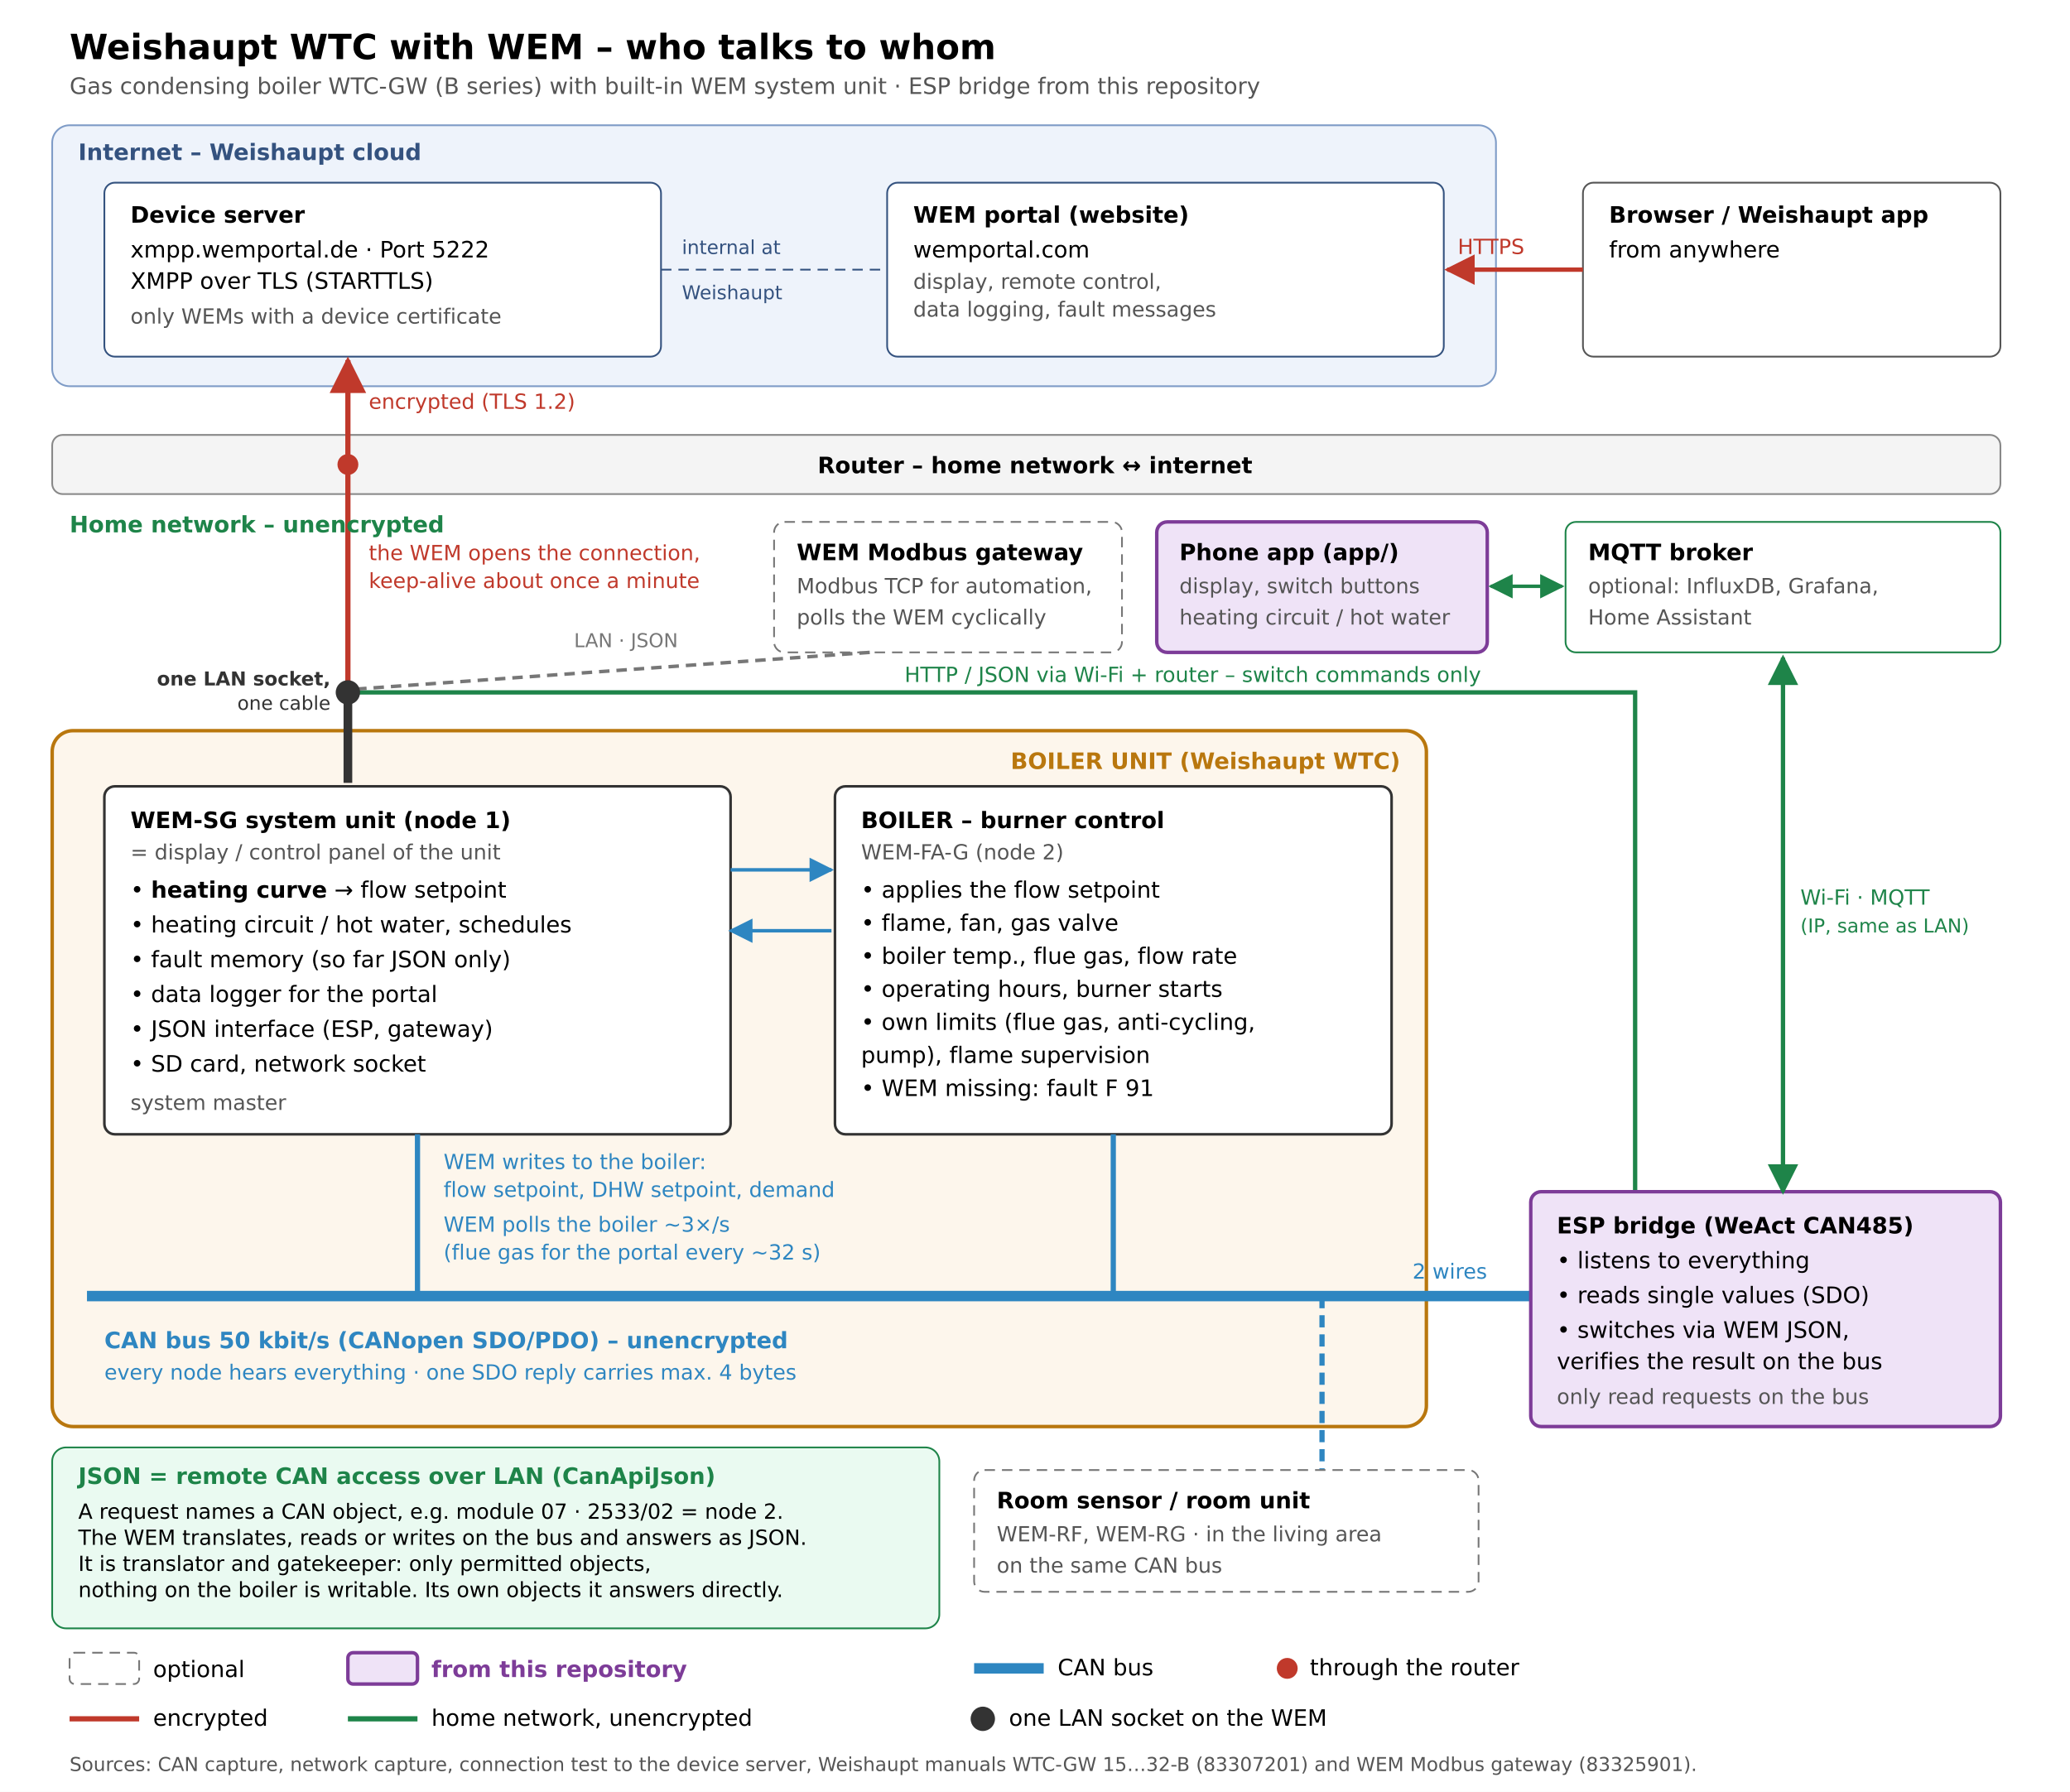
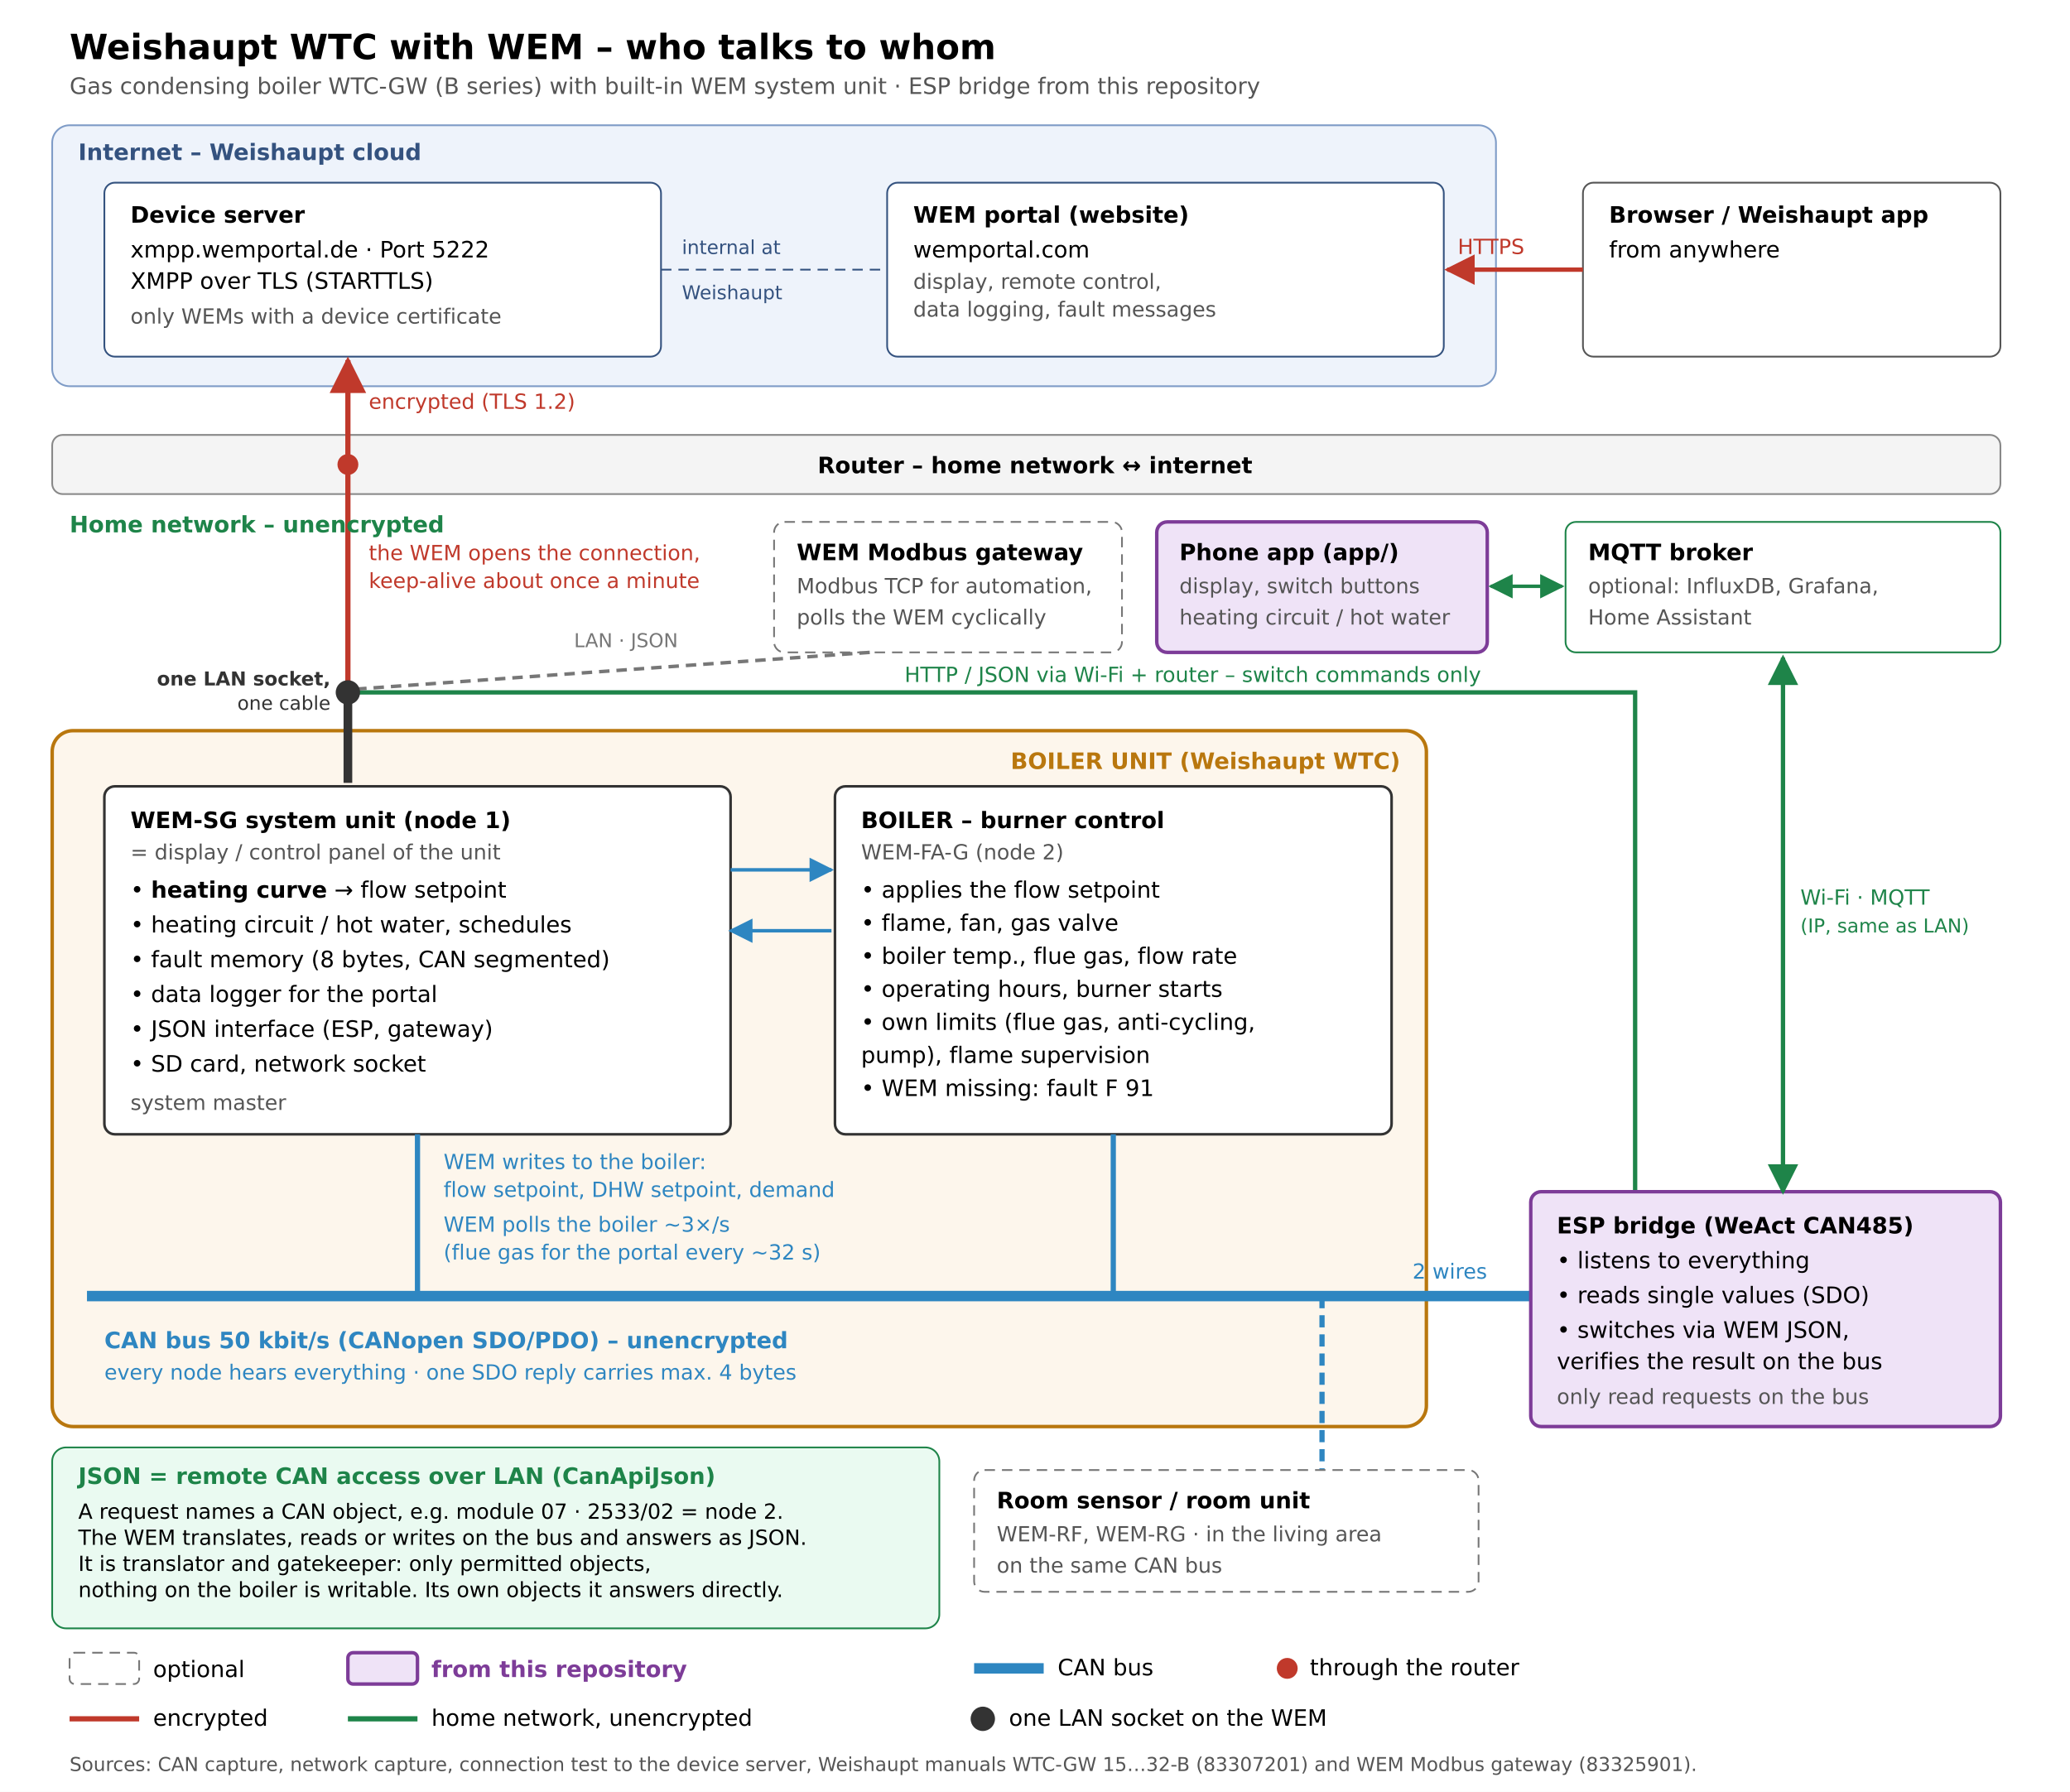
<svg xmlns="http://www.w3.org/2000/svg" width="1190" height="1030" viewBox="0 0 1190 1030" font-family="DejaVu Sans" font-size="13">
  <defs>
    <marker id="pr" viewBox="0 0 10 10" refX="9" refY="5" markerWidth="7" markerHeight="7" orient="auto-start-reverse">
      <path d="M0,0 L10,5 L0,10 z" fill="#c0392b" />
    </marker>
    <marker id="pg" viewBox="0 0 10 10" refX="9" refY="5" markerWidth="7" markerHeight="7" orient="auto-start-reverse">
      <path d="M0,0 L10,5 L0,10 z" fill="#1e8449" />
    </marker>
    <marker id="pb" viewBox="0 0 10 10" refX="9" refY="5" markerWidth="7" markerHeight="7" orient="auto-start-reverse">
      <path d="M0,0 L10,5 L0,10 z" fill="#2e86c1" />
    </marker>
  </defs>
  <rect width="1190" height="1030" fill="#fff" />
  <text x="40" y="34" font-size="20" font-weight="bold">Weishaupt WTC with WEM – who talks to whom</text>
  <text x="40" y="54" fill="#555">Gas condensing boiler WTC-GW (B series) with built-in WEM system unit · ESP bridge from this repository</text>
  <rect x="30" y="72" width="830" height="150" rx="10" fill="#eef3fb" stroke="#7f9cc7" />
  <text x="45" y="92" font-weight="bold" fill="#34527f">Internet – Weishaupt cloud</text>
  <rect x="60" y="105" width="320" height="100" rx="6" fill="#fff" stroke="#34527f" />
  <text x="75" y="128" font-weight="bold">Device server</text>
  <text x="75" y="148">xmpp.wemportal.de · Port 5222</text>
  <text x="75" y="166">XMPP over TLS (STARTTLS)</text>
  <text x="75" y="186" fill="#555" font-size="12">only WEMs with a device certificate</text>
  <rect x="510" y="105" width="320" height="100" rx="6" fill="#fff" stroke="#34527f" />
  <text x="525" y="128" font-weight="bold">WEM portal (website)</text>
  <text x="525" y="148">wemportal.com</text>
  <text x="525" y="166" fill="#555" font-size="12">display, remote control,</text>
  <text x="525" y="182" fill="#555" font-size="12">data logging, fault messages</text>
  <line x1="380" y1="155" x2="510" y2="155" stroke="#34527f" stroke-dasharray="6,4" />
  <text x="392" y="146" font-size="11" fill="#34527f">internal at</text>
  <text x="392" y="172" font-size="11" fill="#34527f">Weishaupt</text>
  <rect x="910" y="105" width="240" height="100" rx="6" fill="#fff" stroke="#555" />
  <text x="925" y="128" font-weight="bold">Browser / Weishaupt app</text>
  <text x="925" y="148">from anywhere</text>
  <line x1="910" y1="155" x2="832" y2="155" stroke="#c0392b" stroke-width="2.5" marker-end="url(#pr)" />
  <text x="838" y="146" fill="#c0392b" font-size="12">HTTPS</text>
  <rect x="30" y="250" width="1120" height="34" rx="6" fill="#f4f4f4" stroke="#888" />
  <text x="595" y="272" font-weight="bold" text-anchor="middle">Router – home network ↔ internet</text>
  <line x1="200" y1="398" x2="200" y2="207" stroke="#c0392b" stroke-width="3" marker-end="url(#pr)" />
  <circle cx="200" cy="267" r="6" fill="#c0392b" />
  <text x="212" y="235" fill="#c0392b" font-size="12">encrypted (TLS 1.2)</text>
  <text x="212" y="322" fill="#c0392b" font-size="12">the WEM opens the connection,</text>
  <text x="212" y="338" fill="#c0392b" font-size="12">keep-alive about once a minute</text>
  <text x="40" y="306" font-weight="bold" fill="#1e8449">Home network – unencrypted</text>
  <rect x="445" y="300" width="200" height="75" rx="6" fill="#fff" stroke="#777" stroke-dasharray="6,4" />
  <text x="458" y="322" font-weight="bold">WEM Modbus gateway</text>
  <text x="458" y="341" font-size="12" fill="#555">Modbus TCP for automation,</text>
  <text x="458" y="359" font-size="12" fill="#555">polls the WEM cyclically</text>
  <rect x="665" y="300" width="190" height="75" rx="6" fill="#efe3f7" stroke="#7d3c98" stroke-width="2" />
  <text x="678" y="322" font-weight="bold">Phone app (app/)</text>
  <text x="678" y="341" font-size="12" fill="#555">display, switch buttons</text>
  <text x="678" y="359" font-size="12" fill="#555">heating circuit / hot water</text>
  <rect x="900" y="300" width="250" height="75" rx="6" fill="#fff" stroke="#1e8449" />
  <text x="913" y="322" font-weight="bold">MQTT broker</text>
  <text x="913" y="341" font-size="12" fill="#555">optional: InfluxDB, Grafana,</text>
  <text x="913" y="359" font-size="12" fill="#555">Home Assistant</text>
  <line x1="857" y1="337" x2="898" y2="337" stroke="#1e8449" stroke-width="2" marker-start="url(#pg)" marker-end="url(#pg)" />
  <rect x="30" y="420" width="790" height="400" rx="12" fill="#fdf6ec" stroke="#b9770e" stroke-width="2" />
  <text x="805" y="442" font-weight="bold" fill="#b9770e" text-anchor="end">BOILER UNIT (Weishaupt WTC)</text>
  <rect x="60" y="452" width="360" height="200" rx="6" fill="#fff" stroke="#333" stroke-width="1.5" />
  <text x="75" y="476" font-weight="bold">WEM-SG system unit (node 1)</text>
  <text x="75" y="494" font-size="12" fill="#555">= display / control panel of the unit</text>
  <text x="75" y="516">• <tspan font-weight="bold">heating curve</tspan> → flow setpoint</text>
  <text x="75" y="536">• heating circuit / hot water, schedules</text>
-   <text x="75" y="556">• fault memory (so far JSON only)</text>
+   <text x="75" y="556">• fault memory (8 bytes, CAN segmented)</text>
  <text x="75" y="576">• data logger for the portal</text>
  <text x="75" y="596">• JSON interface (ESP, gateway)</text>
  <text x="75" y="616">• SD card, network socket</text>
  <text x="75" y="638" font-size="12" fill="#555">system master</text>
  <rect x="480" y="452" width="320" height="200" rx="6" fill="#fff" stroke="#333" stroke-width="1.5" />
  <text x="495" y="476" font-weight="bold">BOILER – burner control</text>
  <text x="495" y="494" font-size="12" fill="#555">WEM-FA-G (node 2)</text>
  <text x="495" y="516">• applies the flow setpoint</text>
  <text x="495" y="535">• flame, fan, gas valve</text>
  <text x="495" y="554">• boiler temp., flue gas, flow rate</text>
  <text x="495" y="573">• operating hours, burner starts</text>
  <text x="495" y="592">• own limits (flue gas, anti-cycling,</text>
  <text x="495" y="611">  pump), flame supervision</text>
  <text x="495" y="630">• WEM missing: fault F 91</text>
  <line x1="420" y1="500" x2="478" y2="500" stroke="#2e86c1" stroke-width="2" marker-end="url(#pb)" />
  <line x1="478" y1="535" x2="420" y2="535" stroke="#2e86c1" stroke-width="2" marker-end="url(#pb)" />
  <polyline points="940,685 940,398 204,398" fill="none" stroke="#1e8449" stroke-width="2.5" />
  <line x1="500" y1="375" x2="206" y2="396" stroke="#777" stroke-width="2" stroke-dasharray="6,4" />
  <text x="330" y="372" fill="#777" font-size="11">LAN · JSON</text>
  <line x1="200" y1="398" x2="200" y2="450" stroke="#333" stroke-width="5" />
  <circle cx="200" cy="398" r="7" fill="#333" />
  <text x="190" y="394" font-size="11" font-weight="bold" fill="#333" text-anchor="end">one LAN socket,</text>
  <text x="190" y="408" font-size="11" fill="#333" text-anchor="end">one cable</text>
  <text x="520" y="392" fill="#1e8449" font-size="12">HTTP / JSON via Wi-Fi + router – switch commands only</text>
  <line x1="50" y1="745" x2="880" y2="745" stroke="#2e86c1" stroke-width="6" />
  <line x1="240" y1="652" x2="240" y2="745" stroke="#2e86c1" stroke-width="3" />
  <line x1="640" y1="652" x2="640" y2="745" stroke="#2e86c1" stroke-width="3" />
  <text x="255" y="672" font-size="12" fill="#2e86c1">WEM writes to the boiler:</text>
  <text x="255" y="688" font-size="12" fill="#2e86c1">flow setpoint, DHW setpoint, demand</text>
  <text x="255" y="708" font-size="12" fill="#2e86c1">WEM polls the boiler ~3×/s</text>
  <text x="255" y="724" font-size="12" fill="#2e86c1">(flue gas for the portal every ~32 s)</text>
  <text x="60" y="775" font-weight="bold" fill="#2e86c1">CAN bus 50 kbit/s (CANopen SDO/PDO) – unencrypted</text>
  <text x="60" y="793" font-size="12" fill="#2e86c1">every node hears everything · one SDO reply carries max. 4 bytes</text>
  <text x="812" y="735" font-size="12" fill="#2e86c1">2 wires</text>
  <line x1="760" y1="745" x2="760" y2="845" stroke="#2e86c1" stroke-width="3" stroke-dasharray="7,4" />
  <rect x="560" y="845" width="290" height="70" rx="6" fill="#fff" stroke="#777" stroke-dasharray="6,4" />
  <text x="573" y="867" font-weight="bold">Room sensor / room unit</text>
  <text x="573" y="886" font-size="12" fill="#555">WEM-RF, WEM-RG · in the living area</text>
  <text x="573" y="904" font-size="12" fill="#555">on the same CAN bus</text>
  <rect x="880" y="685" width="270" height="135" rx="6" fill="#efe3f7" stroke="#7d3c98" stroke-width="2" />
  <text x="895" y="709" font-weight="bold">ESP bridge (WeAct CAN485)</text>
  <text x="895" y="729">• listens to everything</text>
  <text x="895" y="749">• reads single values (SDO)</text>
  <text x="895" y="769">• switches via WEM JSON,</text>
  <text x="895" y="787">  verifies the result on the bus</text>
  <text x="895" y="807" font-size="12" fill="#555">only read requests on the bus</text>
  <line x1="1025" y1="685" x2="1025" y2="378" stroke="#1e8449" stroke-width="2.5" marker-start="url(#pg)" marker-end="url(#pg)" />
  <text x="1035" y="520" fill="#1e8449" font-size="12">Wi-Fi · MQTT</text>
  <text x="1035" y="536" fill="#1e8449" font-size="11">(IP, same as LAN)</text>
  <rect x="30" y="832" width="510" height="104" rx="8" fill="#eafaf1" stroke="#1e8449" />
  <text x="45" y="853" font-weight="bold" fill="#1e8449">JSON = remote CAN access over LAN (CanApiJson)</text>
  <text x="45" y="873" font-size="12">A request names a CAN object, e.g. module 07 · 2533/02 = node 2.</text>
  <text x="45" y="888" font-size="12">The WEM translates, reads or writes on the bus and answers as JSON.</text>
  <text x="45" y="903" font-size="12">It is translator and gatekeeper: only permitted objects,</text>
  <text x="45" y="918" font-size="12">nothing on the boiler is writable. Its own objects it answers directly.</text>
  <rect x="40" y="950" width="40" height="18" rx="3" fill="none" stroke="#777" stroke-dasharray="6,4" />
  <text x="88" y="964">optional</text>
  <rect x="200" y="950" width="40" height="18" rx="3" fill="#efe3f7" stroke="#7d3c98" stroke-width="2" />
  <text x="248" y="964" font-weight="bold" fill="#7d3c98">from this repository</text>
  <line x1="560" y1="959" x2="600" y2="959" stroke="#2e86c1" stroke-width="6" />
  <text x="608" y="963">CAN bus</text>
  <circle cx="740" cy="959" r="6" fill="#c0392b" />
  <text x="753" y="963">through the router</text>
  <line x1="40" y1="988" x2="80" y2="988" stroke="#c0392b" stroke-width="3" />
  <text x="88" y="992">encrypted</text>
  <line x1="200" y1="988" x2="240" y2="988" stroke="#1e8449" stroke-width="3" />
  <text x="248" y="992">home network, unencrypted</text>
  <circle cx="565" cy="988" r="7" fill="#333" />
  <text x="580" y="992">one LAN socket on the WEM</text>
  <text x="40" y="1018" font-size="11" fill="#555">Sources: CAN capture, network capture, connection test to the device server, Weishaupt manuals WTC-GW 15…32-B (83307201) and WEM Modbus gateway (83325901).</text>
</svg>
